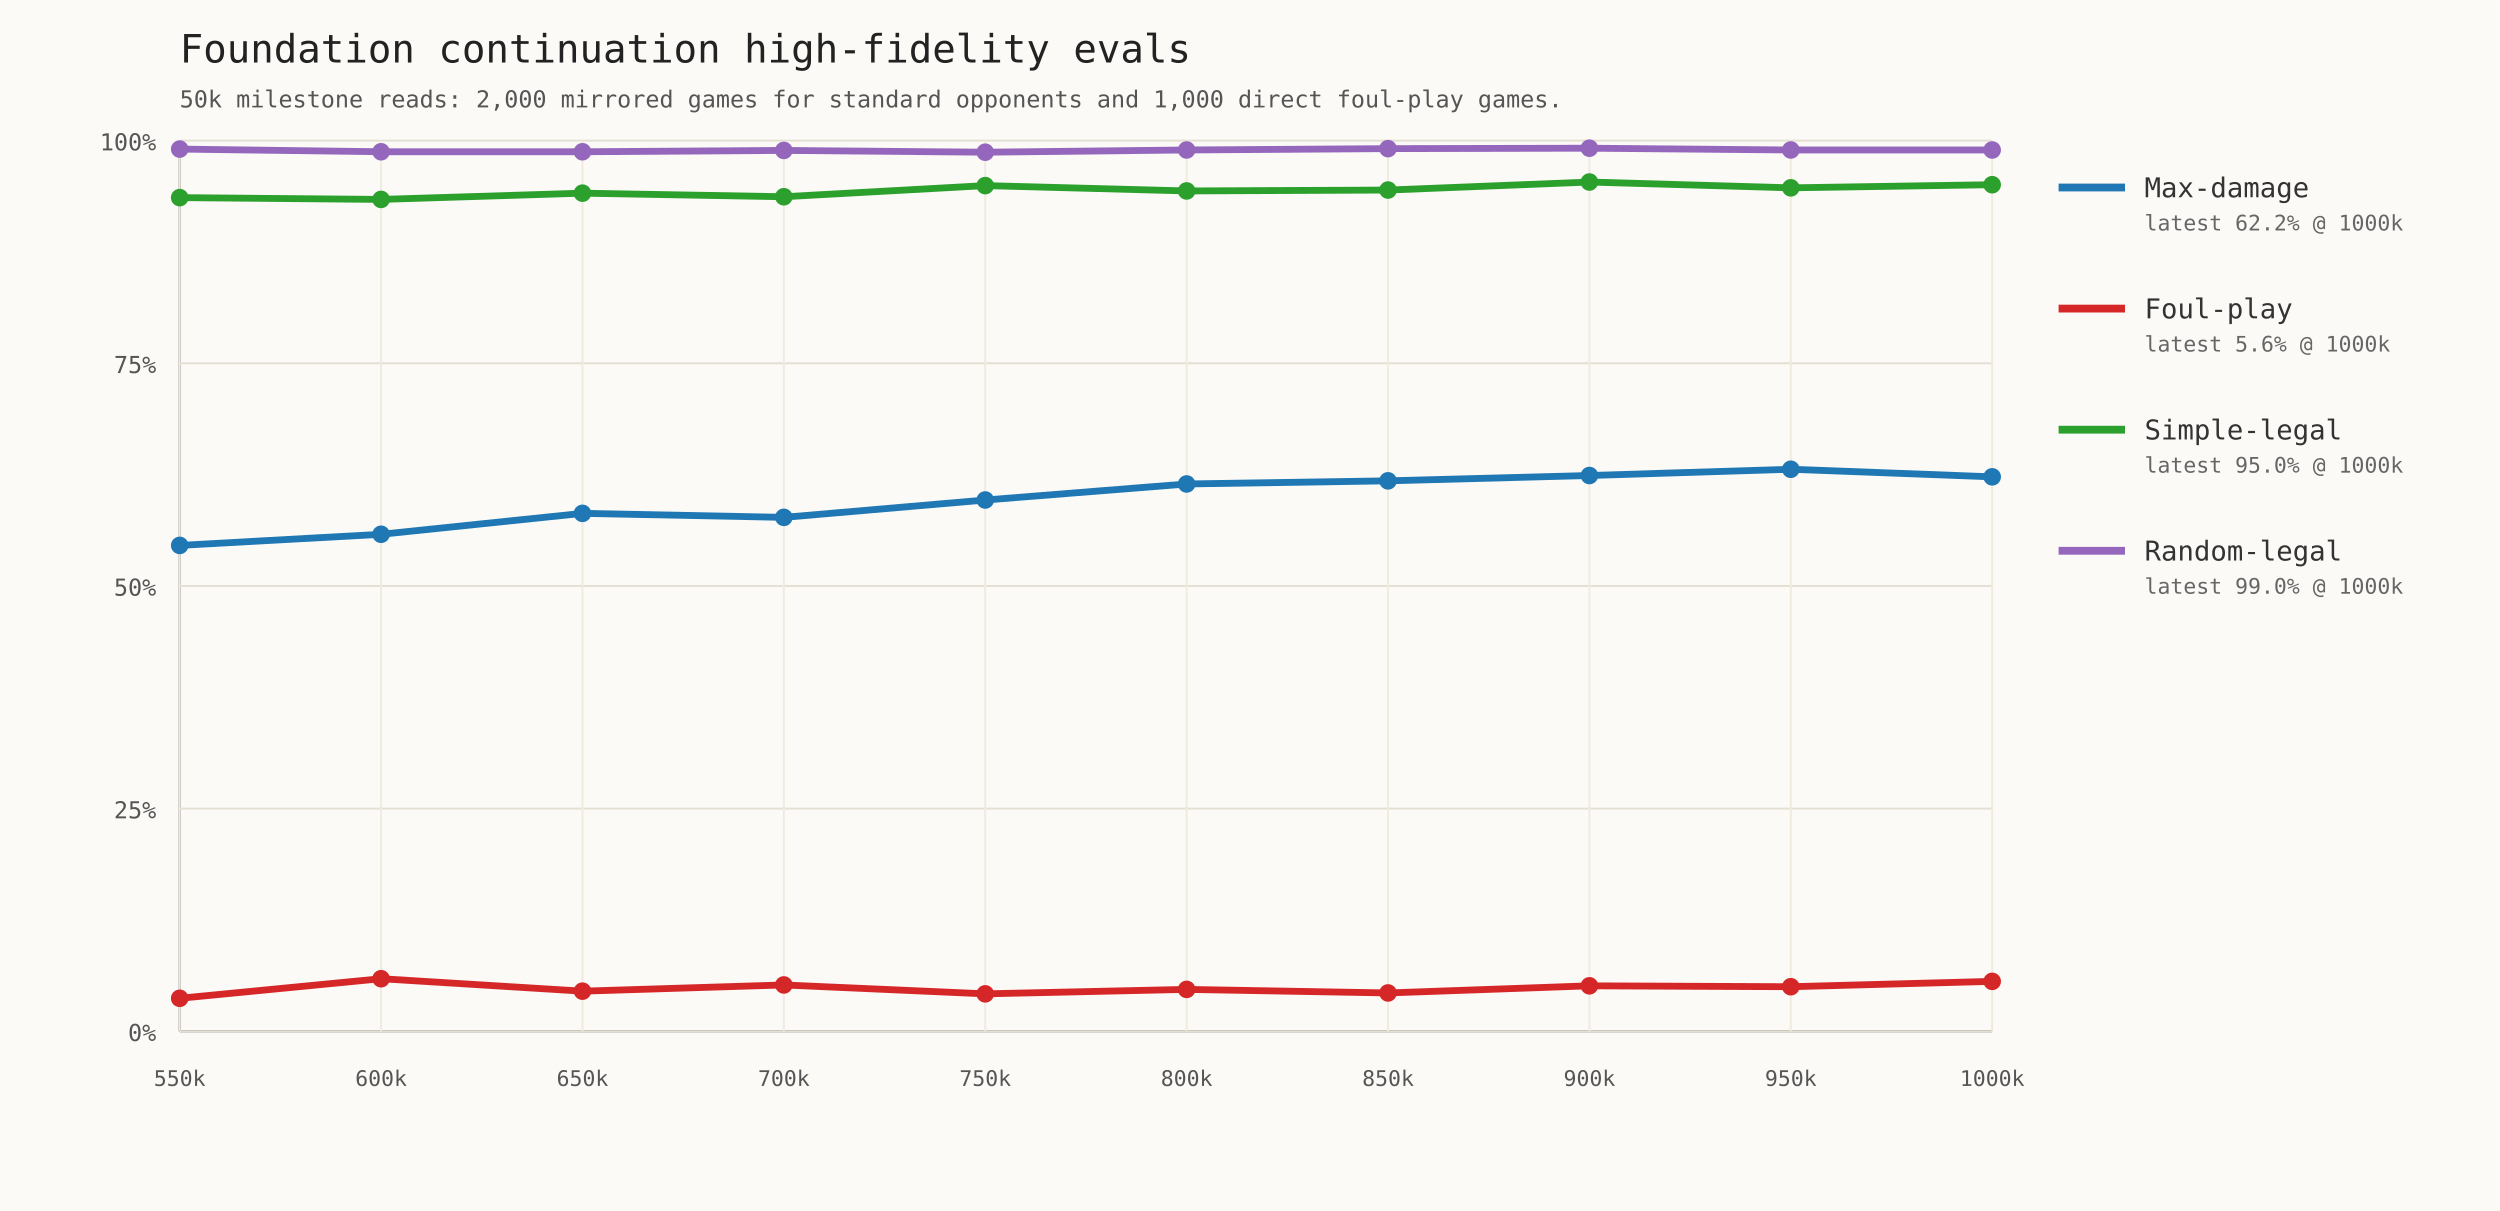
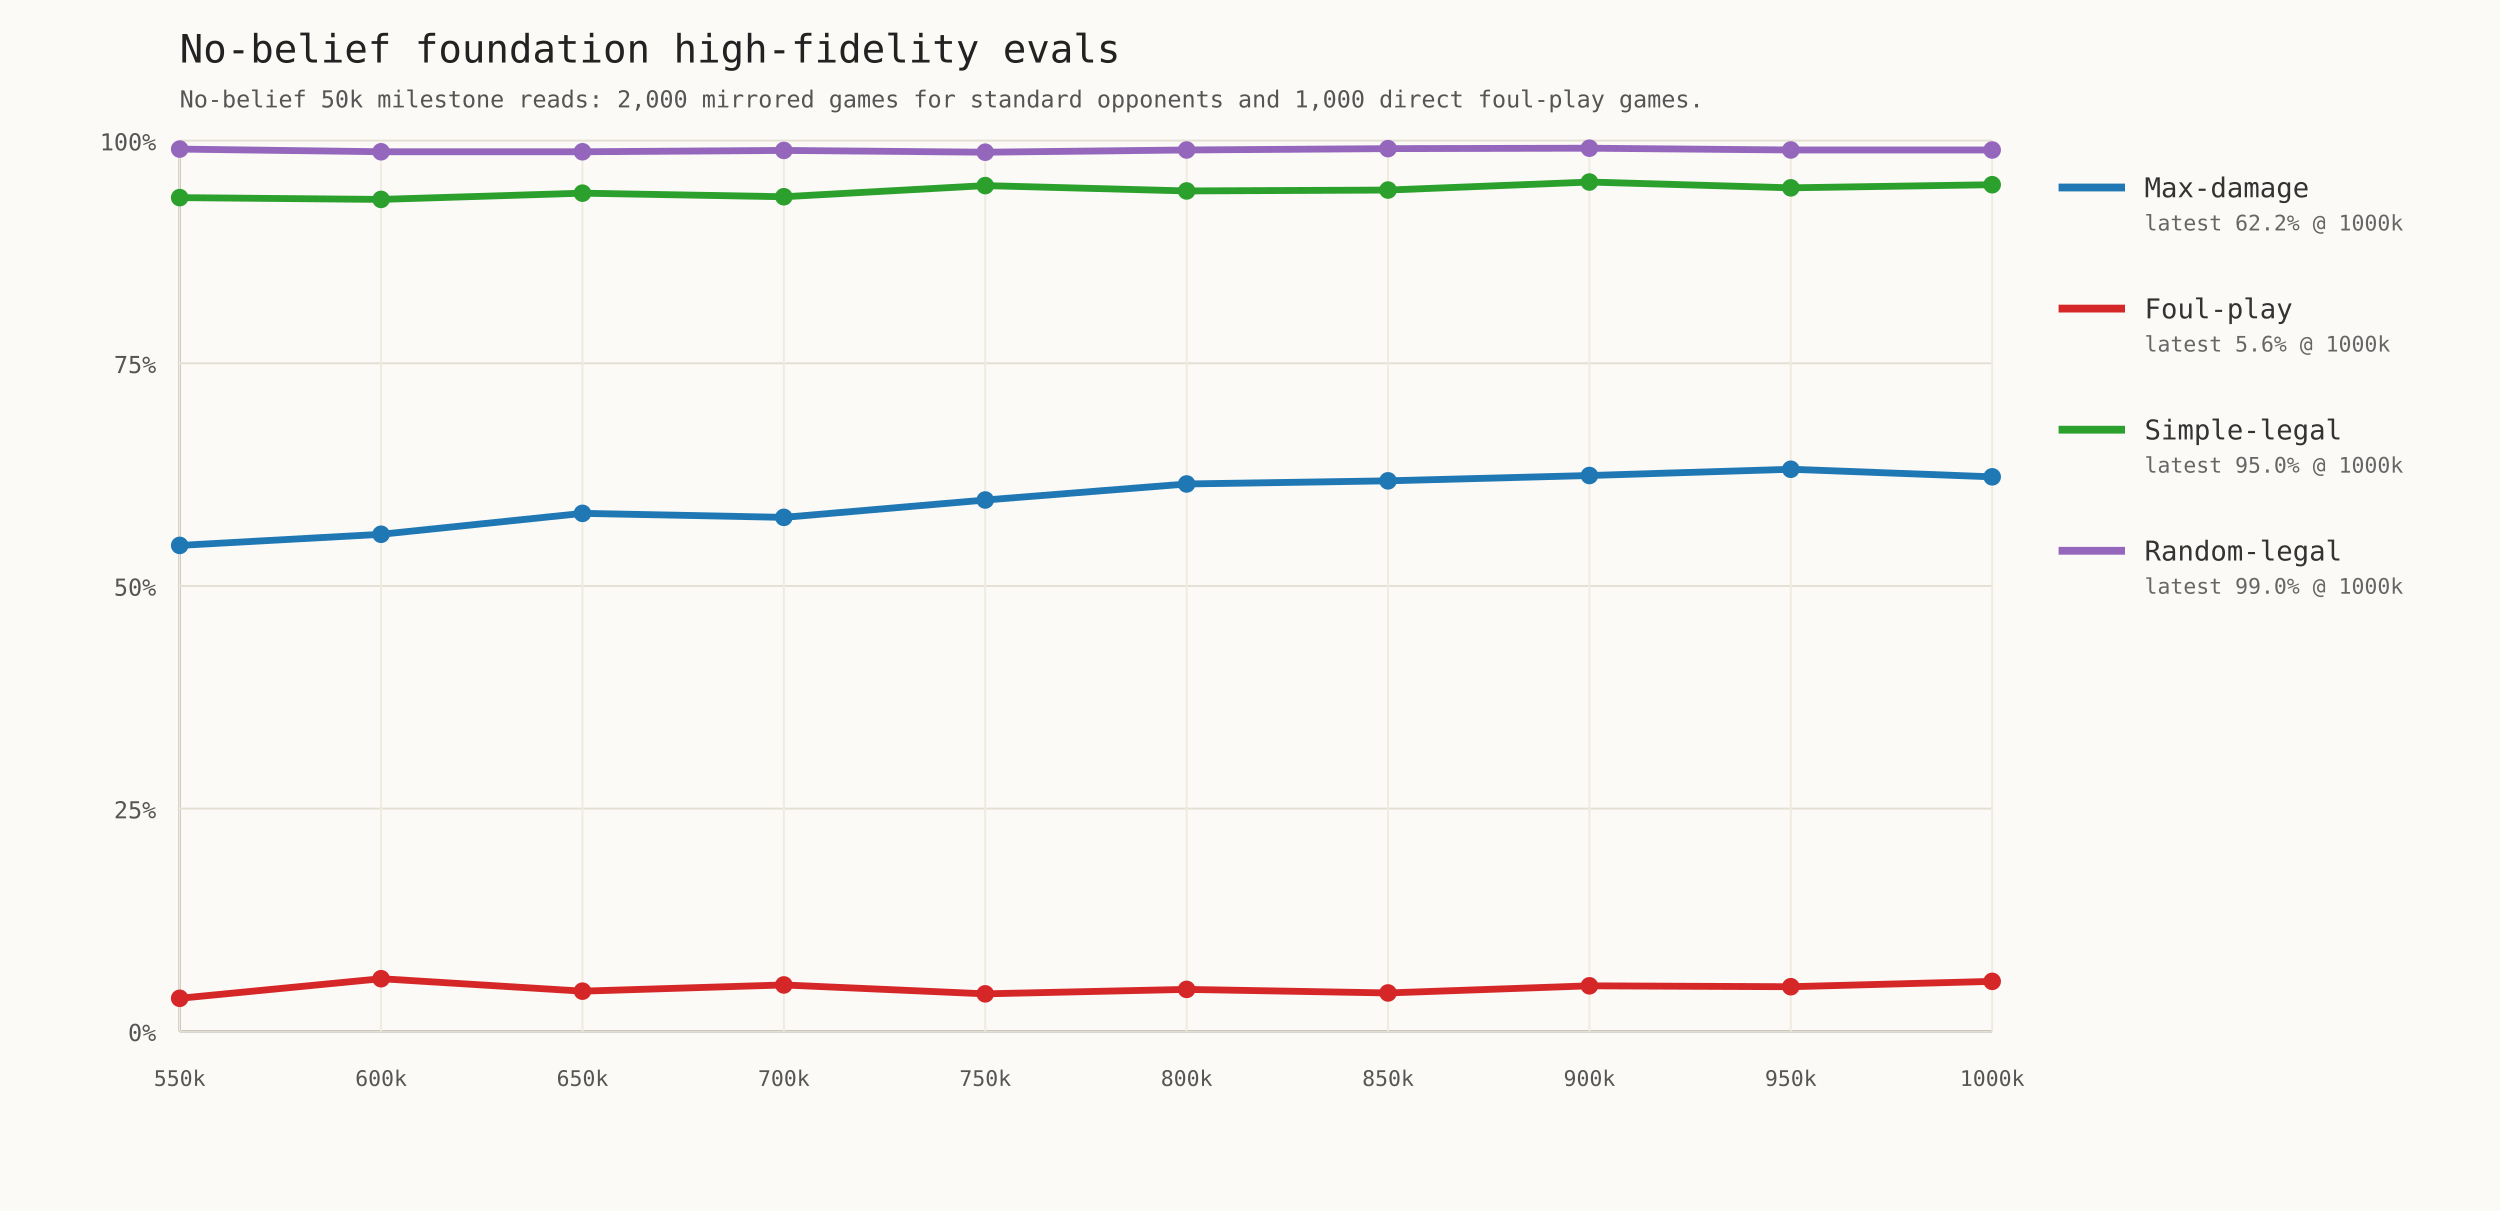
<svg xmlns="http://www.w3.org/2000/svg" width="1280" height="620" viewBox="0 0 1280 620">
  <rect x="0" y="0" width="1280" height="620" fill="#fbfaf7" />
-   <text x="92" y="32" font-family="ui-monospace, Menlo, monospace" font-size="20" fill="#222">Foundation continuation high-fidelity evals</text>
-   <text x="92" y="55" font-family="ui-monospace, Menlo, monospace" font-size="12" fill="#555">50k milestone reads: 2,000 mirrored games for standard opponents and 1,000 direct foul-play games.</text>
+   <text x="92" y="32" font-family="ui-monospace, Menlo, monospace" font-size="20" fill="#222">No-belief foundation high-fidelity evals</text>
+   <text x="92" y="55" font-family="ui-monospace, Menlo, monospace" font-size="12" fill="#555">No-belief 50k milestone reads: 2,000 mirrored games for standard opponents and 1,000 direct foul-play games.</text>
  <line x1="92" y1="72" x2="92" y2="528" stroke="#555" />
  <line x1="92" y1="528" x2="1020" y2="528" stroke="#555" />
  <line x1="92" y1="528.00" x2="1020" y2="528.00" stroke="#e4dfd3" />
  <text x="80" y="533.00" text-anchor="end" font-family="ui-monospace, Menlo, monospace" font-size="12" fill="#555">0%</text>
  <line x1="92" y1="414.00" x2="1020" y2="414.00" stroke="#e4dfd3" />
  <text x="80" y="419.00" text-anchor="end" font-family="ui-monospace, Menlo, monospace" font-size="12" fill="#555">25%</text>
  <line x1="92" y1="300.00" x2="1020" y2="300.00" stroke="#e4dfd3" />
  <text x="80" y="305.00" text-anchor="end" font-family="ui-monospace, Menlo, monospace" font-size="12" fill="#555">50%</text>
  <line x1="92" y1="186.00" x2="1020" y2="186.00" stroke="#e4dfd3" />
  <text x="80" y="191.00" text-anchor="end" font-family="ui-monospace, Menlo, monospace" font-size="12" fill="#555">75%</text>
  <line x1="92" y1="72.00" x2="1020" y2="72.00" stroke="#e4dfd3" />
  <text x="80" y="77.00" text-anchor="end" font-family="ui-monospace, Menlo, monospace" font-size="12" fill="#555">100%</text>
  <line x1="92.00" y1="72" x2="92.00" y2="528" stroke="#f0eadf" />
  <text x="92.00" y="556" text-anchor="middle" font-family="ui-monospace, Menlo, monospace" font-size="11" fill="#555">550k</text>
  <line x1="195.11" y1="72" x2="195.11" y2="528" stroke="#f0eadf" />
  <text x="195.11" y="556" text-anchor="middle" font-family="ui-monospace, Menlo, monospace" font-size="11" fill="#555">600k</text>
  <line x1="298.22" y1="72" x2="298.22" y2="528" stroke="#f0eadf" />
  <text x="298.22" y="556" text-anchor="middle" font-family="ui-monospace, Menlo, monospace" font-size="11" fill="#555">650k</text>
  <line x1="401.33" y1="72" x2="401.33" y2="528" stroke="#f0eadf" />
  <text x="401.33" y="556" text-anchor="middle" font-family="ui-monospace, Menlo, monospace" font-size="11" fill="#555">700k</text>
  <line x1="504.44" y1="72" x2="504.44" y2="528" stroke="#f0eadf" />
  <text x="504.44" y="556" text-anchor="middle" font-family="ui-monospace, Menlo, monospace" font-size="11" fill="#555">750k</text>
  <line x1="607.56" y1="72" x2="607.56" y2="528" stroke="#f0eadf" />
  <text x="607.56" y="556" text-anchor="middle" font-family="ui-monospace, Menlo, monospace" font-size="11" fill="#555">800k</text>
  <line x1="710.67" y1="72" x2="710.67" y2="528" stroke="#f0eadf" />
  <text x="710.67" y="556" text-anchor="middle" font-family="ui-monospace, Menlo, monospace" font-size="11" fill="#555">850k</text>
  <line x1="813.78" y1="72" x2="813.78" y2="528" stroke="#f0eadf" />
  <text x="813.78" y="556" text-anchor="middle" font-family="ui-monospace, Menlo, monospace" font-size="11" fill="#555">900k</text>
  <line x1="916.89" y1="72" x2="916.89" y2="528" stroke="#f0eadf" />
  <text x="916.89" y="556" text-anchor="middle" font-family="ui-monospace, Menlo, monospace" font-size="11" fill="#555">950k</text>
  <line x1="1020.00" y1="72" x2="1020.00" y2="528" stroke="#f0eadf" />
  <text x="1020.00" y="556" text-anchor="middle" font-family="ui-monospace, Menlo, monospace" font-size="11" fill="#555">1000k</text>
  <path d="M92.00,279.25 L195.11,273.55 L298.22,262.84 L401.33,264.89 L504.44,256.00 L607.56,247.79 L710.67,246.19 L813.78,243.46 L916.89,240.26 L1020.00,244.14" fill="none" stroke="#1f77b4" stroke-width="3.5" stroke-linecap="round" stroke-linejoin="round" />
  <circle cx="92.00" cy="279.25" r="4.5" fill="#1f77b4" />
  <circle cx="195.11" cy="273.55" r="4.5" fill="#1f77b4" />
  <circle cx="298.22" cy="262.84" r="4.5" fill="#1f77b4" />
  <circle cx="401.33" cy="264.89" r="4.5" fill="#1f77b4" />
  <circle cx="504.44" cy="256.00" r="4.5" fill="#1f77b4" />
  <circle cx="607.56" cy="247.79" r="4.5" fill="#1f77b4" />
  <circle cx="710.67" cy="246.19" r="4.5" fill="#1f77b4" />
  <circle cx="813.78" cy="243.46" r="4.5" fill="#1f77b4" />
  <circle cx="916.89" cy="240.26" r="4.5" fill="#1f77b4" />
  <circle cx="1020.00" cy="244.14" r="4.5" fill="#1f77b4" />
  <line x1="1054" y1="96" x2="1088" y2="96" stroke="#1f77b4" stroke-width="4" />
  <text x="1098" y="101" font-family="ui-monospace, Menlo, monospace" font-size="14" fill="#333">Max-damage</text>
  <text x="1098" y="118" font-family="ui-monospace, Menlo, monospace" font-size="11" fill="#666">latest 62.2% @ 1000k</text>
  <path d="M92.00,511.13 L195.11,501.10 L298.22,507.48 L401.33,504.29 L504.44,508.85 L607.56,506.57 L710.67,508.39 L813.78,504.74 L916.89,505.20 L1020.00,502.46" fill="none" stroke="#d62728" stroke-width="3.5" stroke-linecap="round" stroke-linejoin="round" />
  <circle cx="92.00" cy="511.13" r="4.5" fill="#d62728" />
  <circle cx="195.11" cy="501.10" r="4.5" fill="#d62728" />
  <circle cx="298.22" cy="507.48" r="4.5" fill="#d62728" />
  <circle cx="401.33" cy="504.29" r="4.5" fill="#d62728" />
  <circle cx="504.44" cy="508.85" r="4.5" fill="#d62728" />
  <circle cx="607.56" cy="506.57" r="4.5" fill="#d62728" />
  <circle cx="710.67" cy="508.39" r="4.5" fill="#d62728" />
  <circle cx="813.78" cy="504.74" r="4.5" fill="#d62728" />
  <circle cx="916.89" cy="505.20" r="4.5" fill="#d62728" />
  <circle cx="1020.00" cy="502.46" r="4.5" fill="#d62728" />
  <line x1="1054" y1="158" x2="1088" y2="158" stroke="#d62728" stroke-width="4" />
  <text x="1098" y="163" font-family="ui-monospace, Menlo, monospace" font-size="14" fill="#333">Foul-play</text>
  <text x="1098" y="180" font-family="ui-monospace, Menlo, monospace" font-size="11" fill="#666">latest 5.6% @ 1000k</text>
  <path d="M92.00,101.18 L195.11,102.10 L298.22,98.90 L401.33,100.73 L504.44,95.03 L607.56,97.76 L710.67,97.31 L813.78,93.20 L916.89,96.17 L1020.00,94.57" fill="none" stroke="#2ca02c" stroke-width="3.5" stroke-linecap="round" stroke-linejoin="round" />
  <circle cx="92.00" cy="101.18" r="4.5" fill="#2ca02c" />
  <circle cx="195.11" cy="102.10" r="4.5" fill="#2ca02c" />
  <circle cx="298.22" cy="98.90" r="4.5" fill="#2ca02c" />
  <circle cx="401.33" cy="100.73" r="4.5" fill="#2ca02c" />
  <circle cx="504.44" cy="95.03" r="4.5" fill="#2ca02c" />
  <circle cx="607.56" cy="97.76" r="4.5" fill="#2ca02c" />
  <circle cx="710.67" cy="97.31" r="4.5" fill="#2ca02c" />
  <circle cx="813.78" cy="93.20" r="4.5" fill="#2ca02c" />
  <circle cx="916.89" cy="96.17" r="4.5" fill="#2ca02c" />
  <circle cx="1020.00" cy="94.57" r="4.5" fill="#2ca02c" />
  <line x1="1054" y1="220" x2="1088" y2="220" stroke="#2ca02c" stroke-width="4" />
  <text x="1098" y="225" font-family="ui-monospace, Menlo, monospace" font-size="14" fill="#333">Simple-legal</text>
  <text x="1098" y="242" font-family="ui-monospace, Menlo, monospace" font-size="11" fill="#666">latest 95.0% @ 1000k</text>
  <path d="M92.00,76.33 L195.11,77.70 L298.22,77.70 L401.33,77.02 L504.44,77.93 L607.56,76.79 L710.67,76.10 L813.78,75.88 L916.89,76.79 L1020.00,76.79" fill="none" stroke="#9467bd" stroke-width="3.5" stroke-linecap="round" stroke-linejoin="round" />
  <circle cx="92.00" cy="76.33" r="4.5" fill="#9467bd" />
  <circle cx="195.11" cy="77.70" r="4.5" fill="#9467bd" />
  <circle cx="298.22" cy="77.70" r="4.5" fill="#9467bd" />
  <circle cx="401.33" cy="77.02" r="4.5" fill="#9467bd" />
  <circle cx="504.44" cy="77.93" r="4.5" fill="#9467bd" />
  <circle cx="607.56" cy="76.79" r="4.5" fill="#9467bd" />
  <circle cx="710.67" cy="76.10" r="4.5" fill="#9467bd" />
  <circle cx="813.78" cy="75.88" r="4.5" fill="#9467bd" />
  <circle cx="916.89" cy="76.79" r="4.5" fill="#9467bd" />
  <circle cx="1020.00" cy="76.79" r="4.5" fill="#9467bd" />
  <line x1="1054" y1="282" x2="1088" y2="282" stroke="#9467bd" stroke-width="4" />
  <text x="1098" y="287" font-family="ui-monospace, Menlo, monospace" font-size="14" fill="#333">Random-legal</text>
  <text x="1098" y="304" font-family="ui-monospace, Menlo, monospace" font-size="11" fill="#666">latest 99.0% @ 1000k</text>
</svg>
